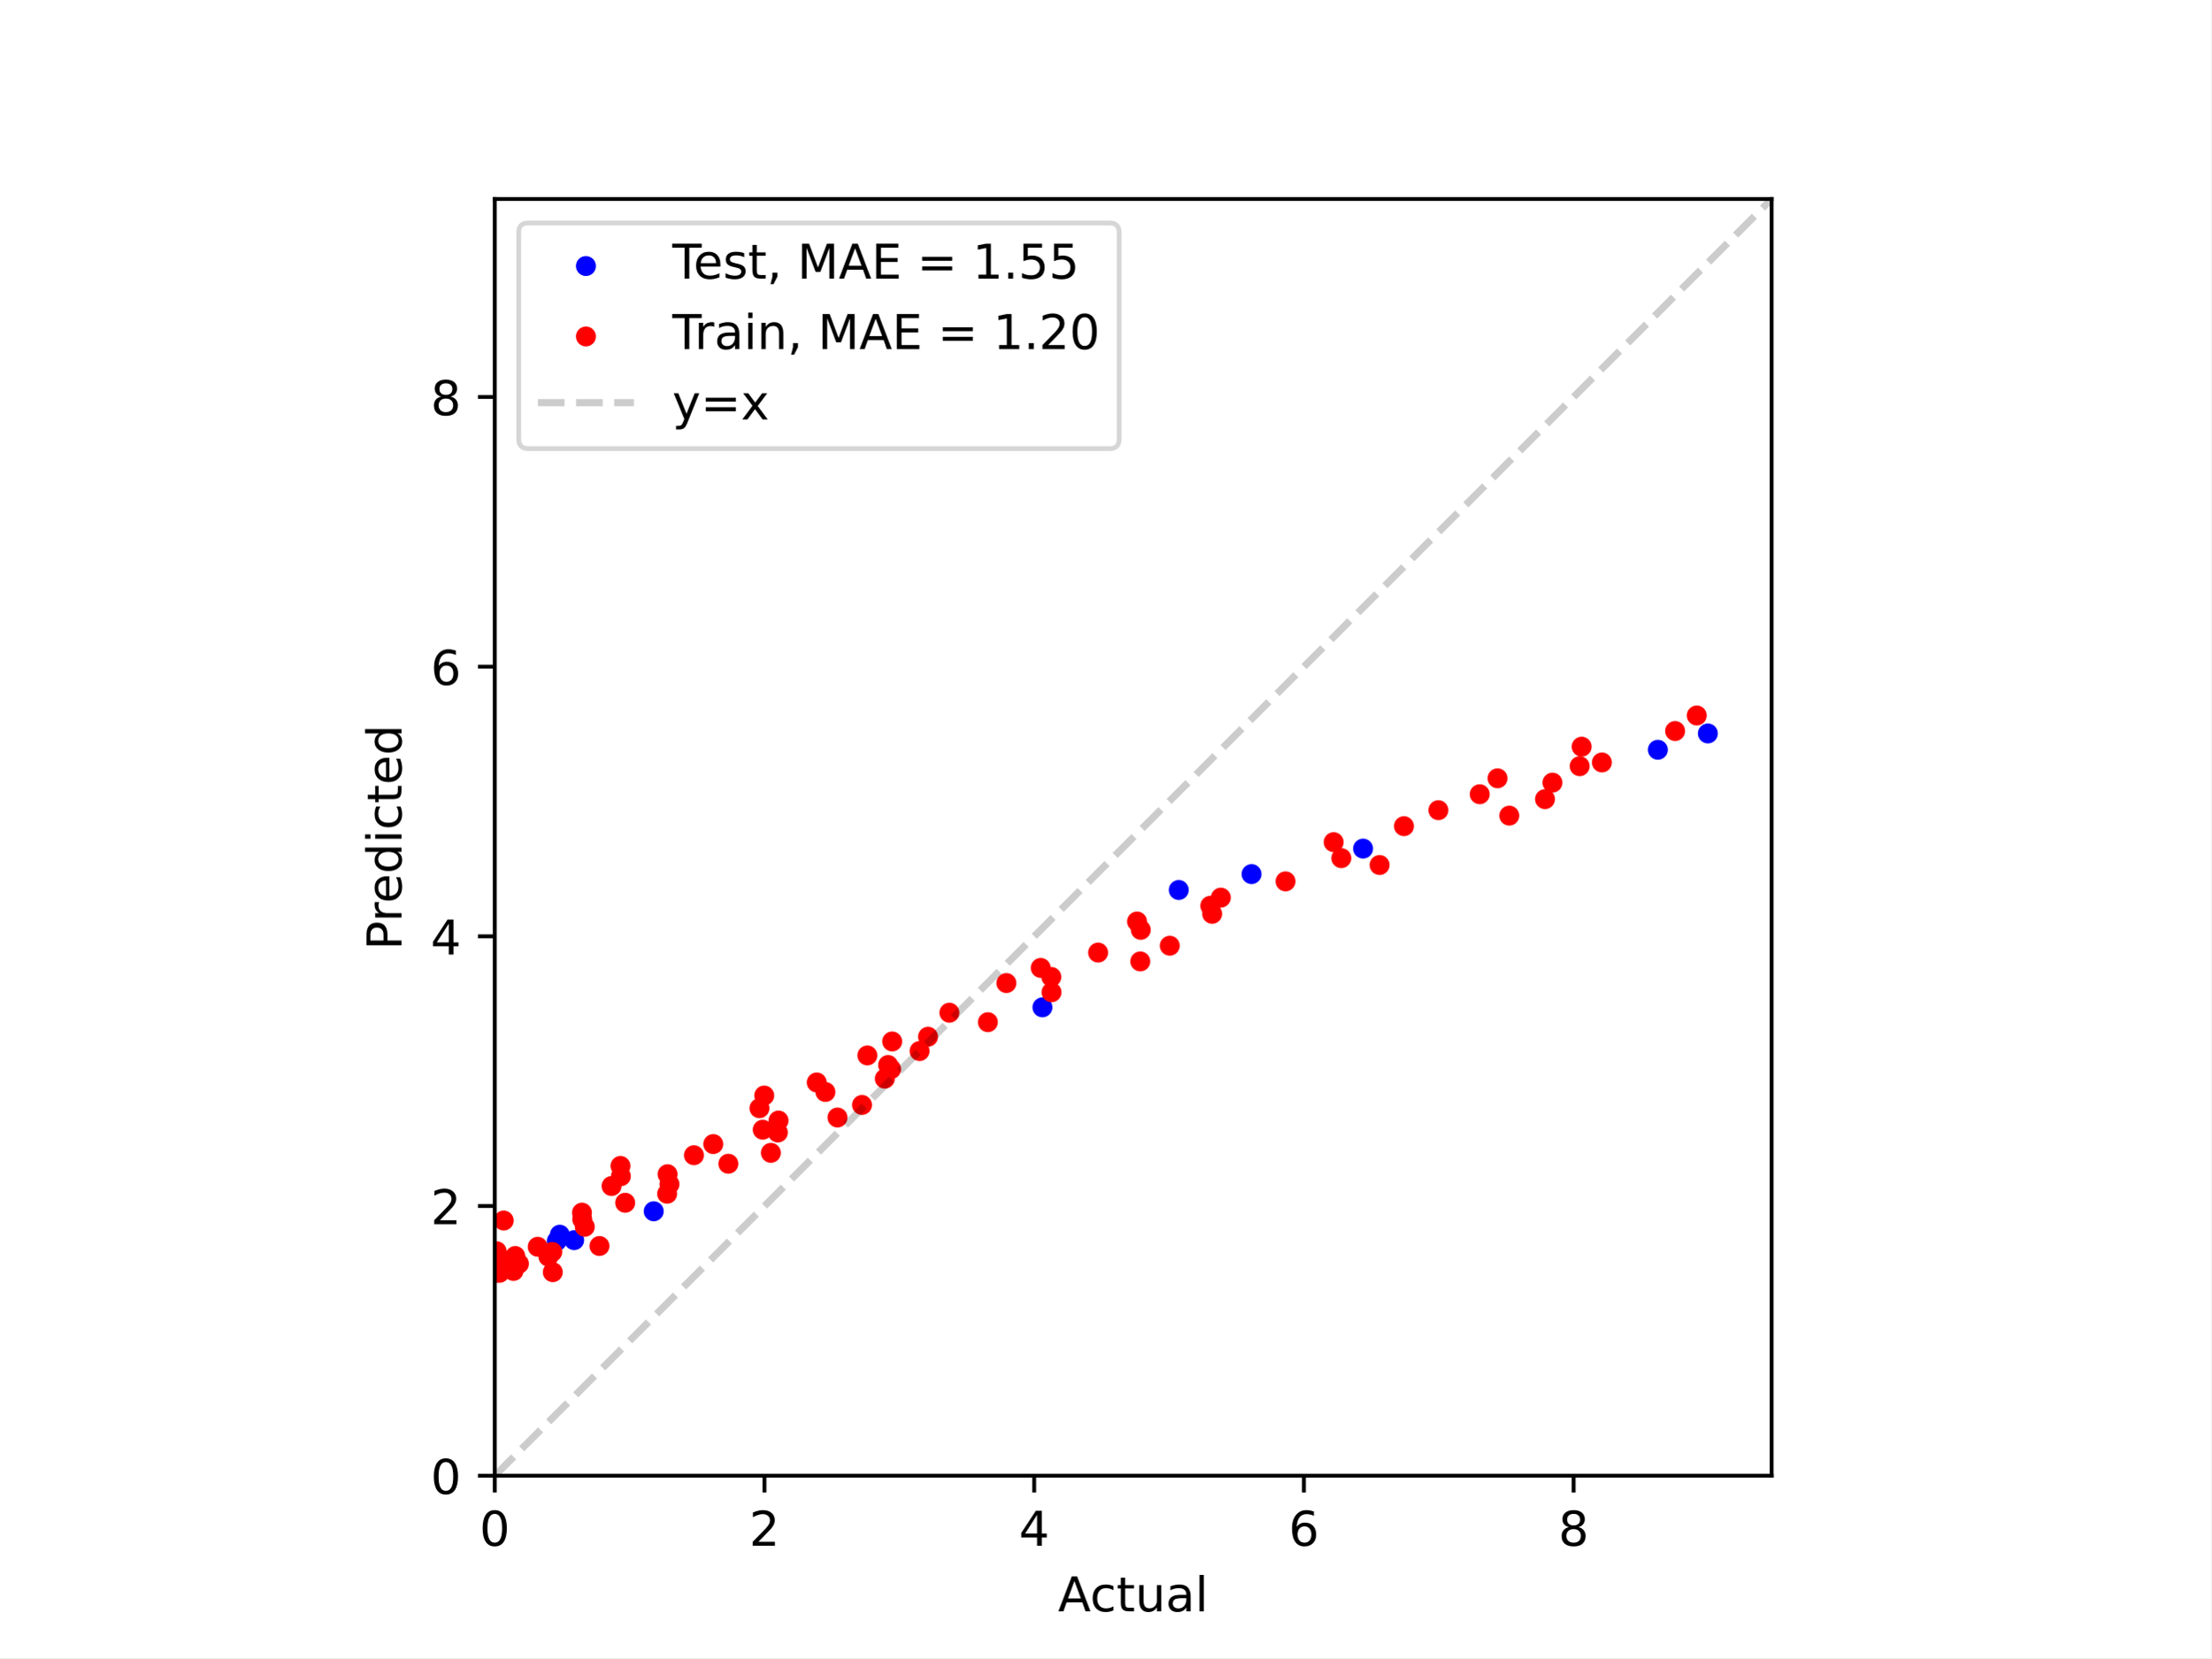
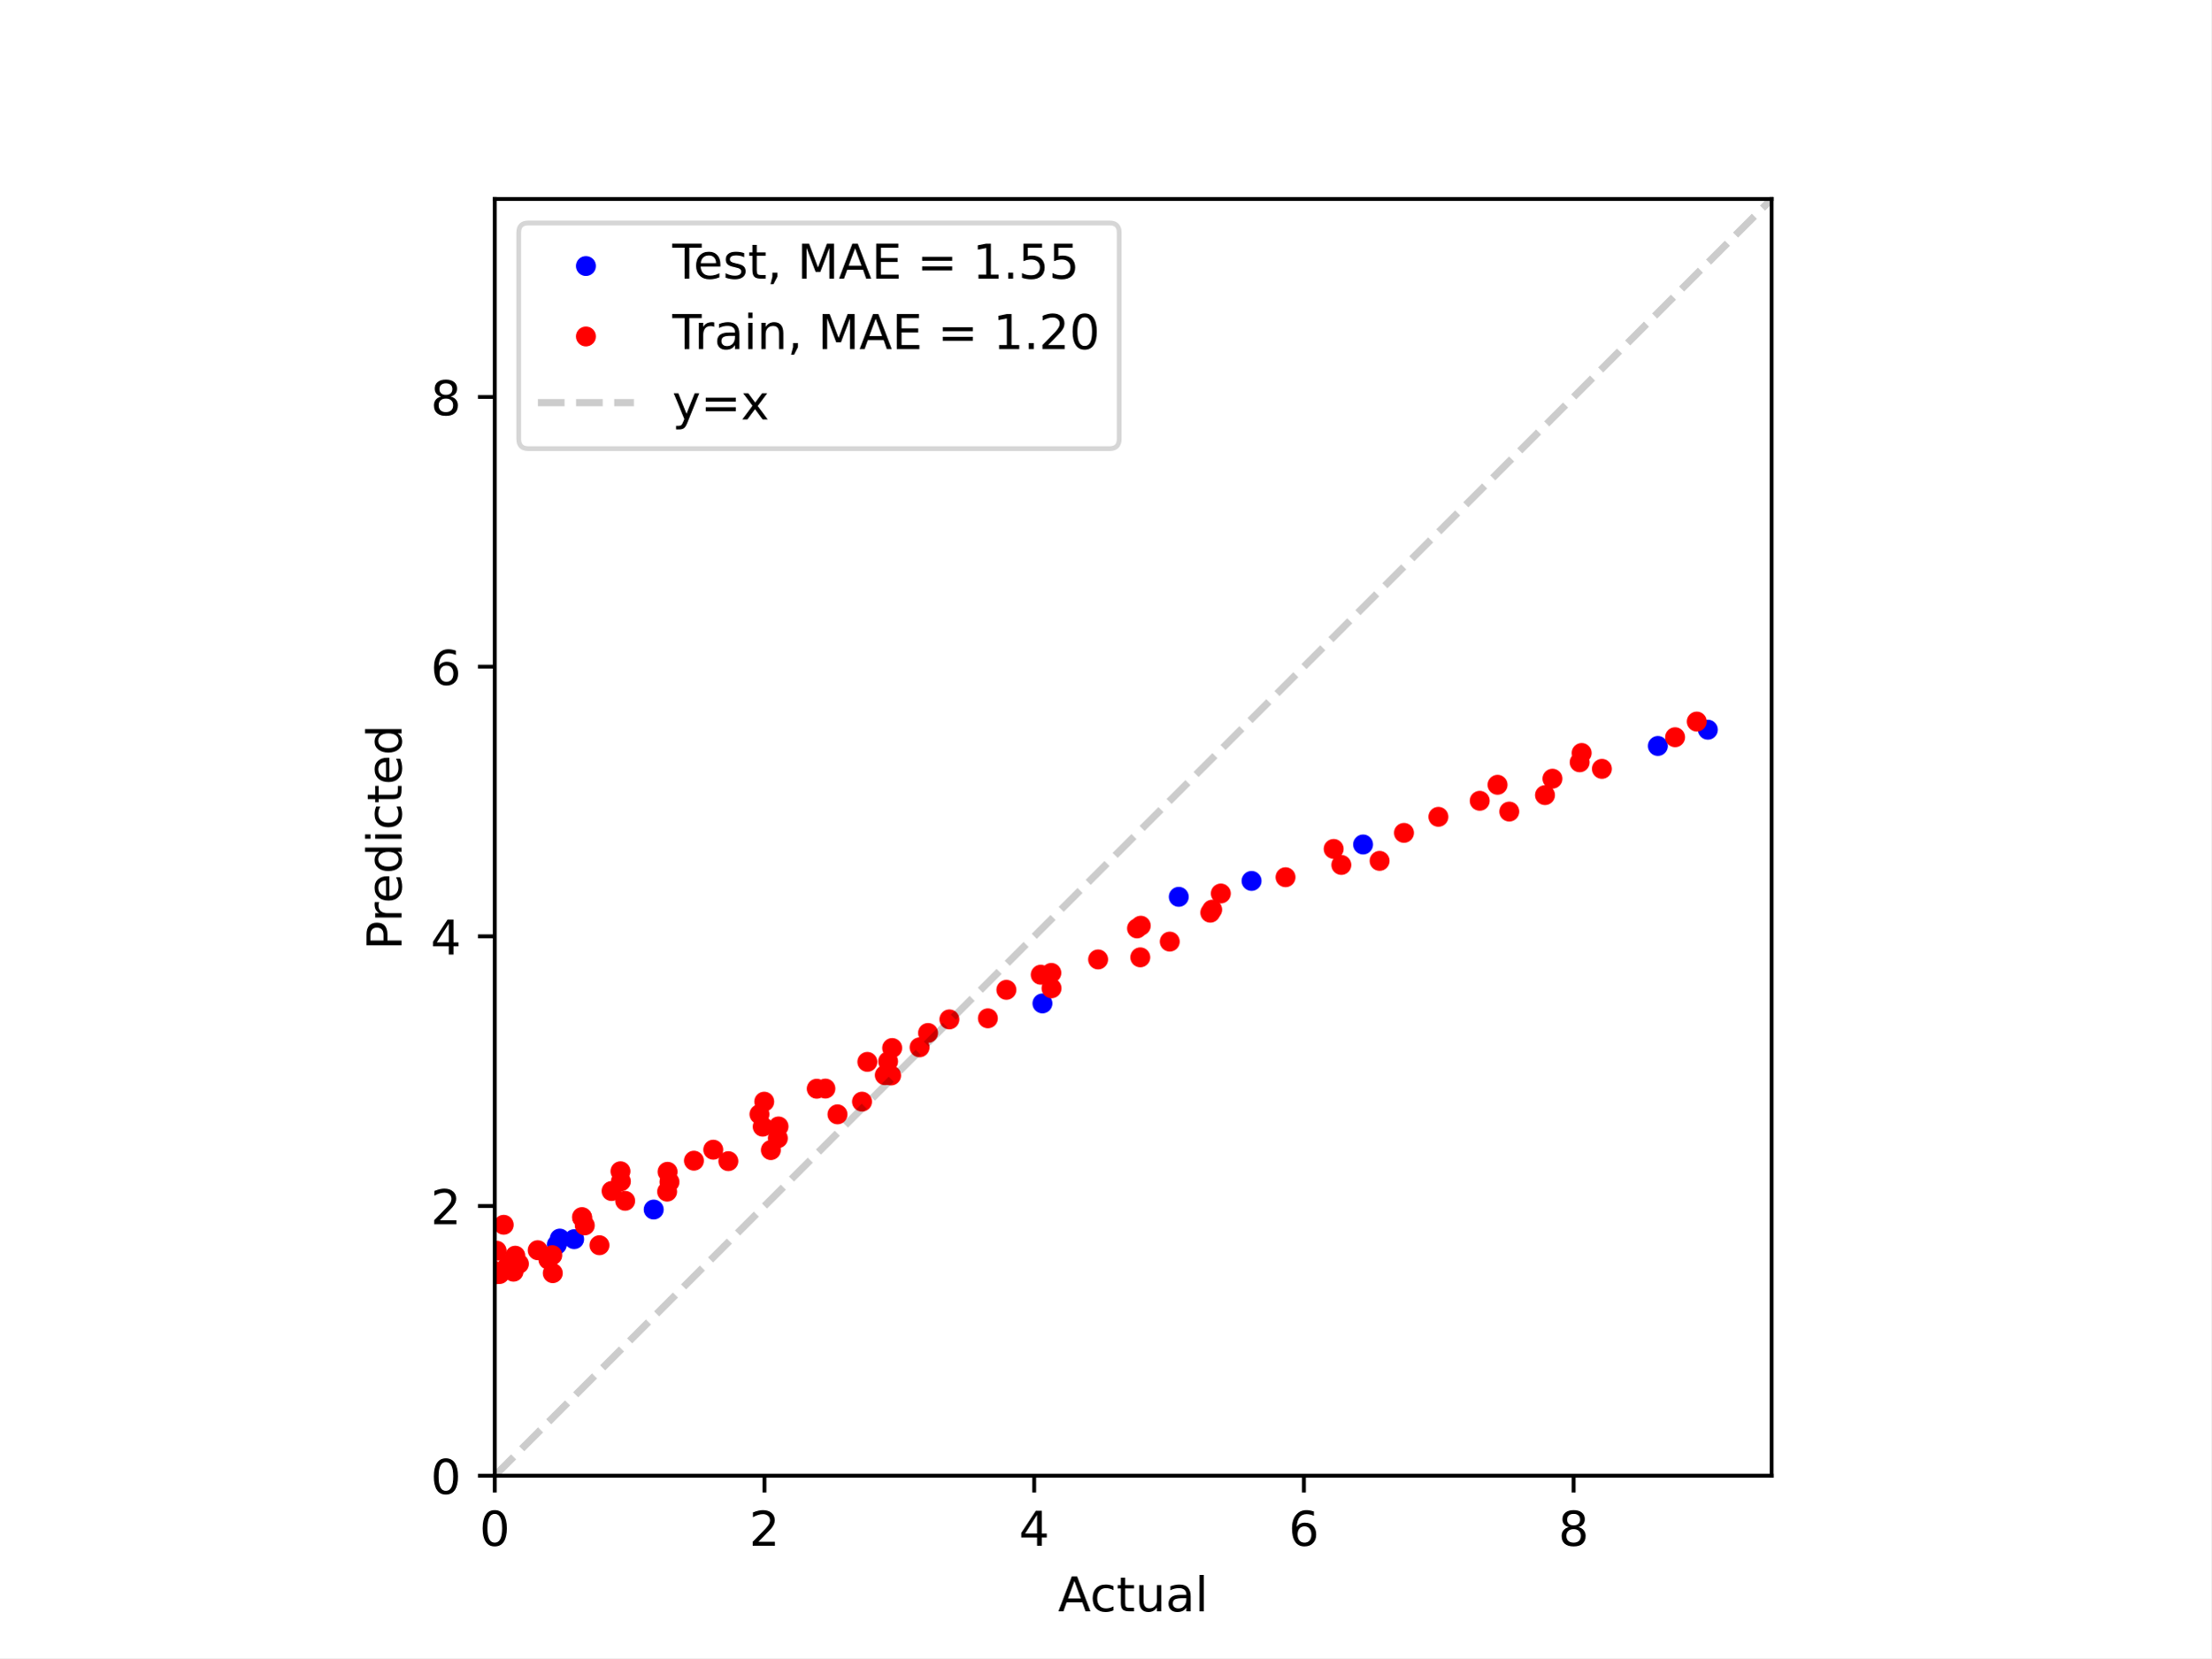
<svg xmlns="http://www.w3.org/2000/svg" xmlns:xlink="http://www.w3.org/1999/xlink" width="460.8pt" height="345.6pt" viewBox="0 0 460.8 345.6" version="1.1">
  <defs>
    <style type="text/css">*{stroke-linejoin: round; stroke-linecap: butt}</style>
  </defs>
  <g id="figure_1">
    <g id="patch_1">
      <path d="M 0 345.6  L 460.8 345.6  L 460.8 0  L 0 0  z " style="fill: #ffffff" />
    </g>
    <g id="axes_1">
      <g id="patch_2">
        <path d="M 103.104 307.584  L 369.216 307.584  L 369.216 41.472  L 103.104 41.472  z " style="fill: #ffffff" />
      </g>
      <g id="PathCollection_1">
        <defs>
-           <path id="mb00f004f23" d="M 0 1.581  C 0.419 1.581 0.822 1.415 1.118 1.118  C 1.415 0.822 1.581 0.419 1.581 0  C 1.581 -0.419 1.415 -0.822 1.118 -1.118  C 0.822 -1.415 0.419 -1.581 0 -1.581  C -0.419 -1.581 -0.822 -1.415 -1.118 -1.118  C -1.415 -0.822 -1.581 -0.419 -1.581 0  C -1.581 0.419 -1.415 0.822 -1.118 1.118  C -0.822 1.415 -0.419 1.581 0 1.581  z " style="stroke: #0000ff" />
+           <path id="ma2ae1e9463" d="M 0 1.581  C 0.419 1.581 0.822 1.415 1.118 1.118  C 1.415 0.822 1.581 0.419 1.581 0  C 1.581 -0.419 1.415 -0.822 1.118 -1.118  C 0.822 -1.415 0.419 -1.581 0 -1.581  C -0.419 -1.581 -0.822 -1.415 -1.118 -1.118  C -1.415 -0.822 -1.581 -0.419 -1.581 0  C -1.581 0.419 -1.415 0.822 -1.118 1.118  C -0.822 1.415 -0.419 1.581 0 1.581  z " style="stroke: #0000ff" />
        </defs>
-         <g clip-path="url(#p65aa04c506)">
-           <use xlink:href="#mb00f004f23" x="119.652" y="258.489" style="fill: #0000ff; stroke: #0000ff" />
-           <use xlink:href="#mb00f004f23" x="260.829" y="182.187" style="fill: #0000ff; stroke: #0000ff" />
-           <use xlink:href="#mb00f004f23" x="355.927" y="152.873" style="fill: #0000ff; stroke: #0000ff" />
-           <use xlink:href="#mb00f004f23" x="284.072" y="176.873" style="fill: #0000ff; stroke: #0000ff" />
-           <use xlink:href="#mb00f004f23" x="116.037" y="258.672" style="fill: #0000ff; stroke: #0000ff" />
-           <use xlink:href="#mb00f004f23" x="217.245" y="209.965" style="fill: #0000ff; stroke: #0000ff" />
-           <use xlink:href="#mb00f004f23" x="136.231" y="252.476" style="fill: #0000ff; stroke: #0000ff" />
-           <use xlink:href="#mb00f004f23" x="116.657" y="257.36" style="fill: #0000ff; stroke: #0000ff" />
-           <use xlink:href="#mb00f004f23" x="345.507" y="156.276" style="fill: #0000ff; stroke: #0000ff" />
-           <use xlink:href="#mb00f004f23" x="245.658" y="185.5" style="fill: #0000ff; stroke: #0000ff" />
+         <g clip-path="url(#p1b4ff6a46b)">
+           <use xlink:href="#ma2ae1e9463" x="119.652" y="258.287" style="fill: #0000ff; stroke: #0000ff" />
+           <use xlink:href="#ma2ae1e9463" x="260.829" y="183.611" style="fill: #0000ff; stroke: #0000ff" />
+           <use xlink:href="#ma2ae1e9463" x="355.927" y="152.094" style="fill: #0000ff; stroke: #0000ff" />
+           <use xlink:href="#ma2ae1e9463" x="284.072" y="176.015" style="fill: #0000ff; stroke: #0000ff" />
+           <use xlink:href="#ma2ae1e9463" x="116.037" y="259.43" style="fill: #0000ff; stroke: #0000ff" />
+           <use xlink:href="#ma2ae1e9463" x="217.245" y="209.145" style="fill: #0000ff; stroke: #0000ff" />
+           <use xlink:href="#ma2ae1e9463" x="136.231" y="252.111" style="fill: #0000ff; stroke: #0000ff" />
+           <use xlink:href="#ma2ae1e9463" x="116.657" y="258.161" style="fill: #0000ff; stroke: #0000ff" />
+           <use xlink:href="#ma2ae1e9463" x="345.507" y="155.481" style="fill: #0000ff; stroke: #0000ff" />
+           <use xlink:href="#ma2ae1e9463" x="245.658" y="186.927" style="fill: #0000ff; stroke: #0000ff" />
        </g>
      </g>
      <g id="PathCollection_2">
        <defs>
-           <path id="m6a45e86fca" d="M 0 1.581  C 0.419 1.581 0.822 1.415 1.118 1.118  C 1.415 0.822 1.581 0.419 1.581 0  C 1.581 -0.419 1.415 -0.822 1.118 -1.118  C 0.822 -1.415 0.419 -1.581 0 -1.581  C -0.419 -1.581 -0.822 -1.415 -1.118 -1.118  C -1.415 -0.822 -1.581 -0.419 -1.581 0  C -1.581 0.419 -1.415 0.822 -1.118 1.118  C -0.822 1.415 -0.419 1.581 0 1.581  z " style="stroke: #ff0000" />
+           <path id="m45b3b955a3" d="M 0 1.581  C 0.419 1.581 0.822 1.415 1.118 1.118  C 1.415 0.822 1.581 0.419 1.581 0  C 1.581 -0.419 1.415 -0.822 1.118 -1.118  C 0.822 -1.415 0.419 -1.581 0 -1.581  C -0.419 -1.581 -0.822 -1.415 -1.118 -1.118  C -1.415 -0.822 -1.581 -0.419 -1.581 0  C -1.581 0.419 -1.415 0.822 -1.118 1.118  C -0.822 1.415 -0.419 1.581 0 1.581  z " style="stroke: #ff0000" />
        </defs>
-         <g clip-path="url(#p65aa04c506)">
-           <use xlink:href="#m6a45e86fca" x="107.38" y="261.797" style="fill: #ff0000; stroke: #ff0000" />
-           <use xlink:href="#m6a45e86fca" x="323.539" y="163.125" style="fill: #ff0000; stroke: #ff0000" />
-           <use xlink:href="#m6a45e86fca" x="228.849" y="198.551" style="fill: #ff0000; stroke: #ff0000" />
-           <use xlink:href="#m6a45e86fca" x="172.014" y="227.606" style="fill: #ff0000; stroke: #ff0000" />
-           <use xlink:href="#m6a45e86fca" x="129.387" y="245.165" style="fill: #ff0000; stroke: #ff0000" />
-           <use xlink:href="#m6a45e86fca" x="170.21" y="225.625" style="fill: #ff0000; stroke: #ff0000" />
-           <use xlink:href="#m6a45e86fca" x="106.119" y="262.765" style="fill: #ff0000; stroke: #ff0000" />
-           <use xlink:href="#m6a45e86fca" x="209.732" y="204.9" style="fill: #ff0000; stroke: #ff0000" />
-           <use xlink:href="#m6a45e86fca" x="185.082" y="221.985" style="fill: #ff0000; stroke: #ff0000" />
-           <use xlink:href="#m6a45e86fca" x="139.515" y="246.833" style="fill: #ff0000; stroke: #ff0000" />
-           <use xlink:href="#m6a45e86fca" x="105.666" y="263.492" style="fill: #ff0000; stroke: #ff0000" />
-           <use xlink:href="#m6a45e86fca" x="174.532" y="232.928" style="fill: #ff0000; stroke: #ff0000" />
-           <use xlink:href="#m6a45e86fca" x="321.987" y="166.562" style="fill: #ff0000; stroke: #ff0000" />
-           <use xlink:href="#m6a45e86fca" x="219.099" y="203.628" style="fill: #ff0000; stroke: #ff0000" />
-           <use xlink:href="#m6a45e86fca" x="158.27" y="230.991" style="fill: #ff0000; stroke: #ff0000" />
-           <use xlink:href="#m6a45e86fca" x="287.514" y="180.297" style="fill: #ff0000; stroke: #ff0000" />
-           <use xlink:href="#m6a45e86fca" x="205.876" y="213.057" style="fill: #ff0000; stroke: #ff0000" />
-           <use xlink:href="#m6a45e86fca" x="130.283" y="250.699" style="fill: #ff0000; stroke: #ff0000" />
-           <use xlink:href="#m6a45e86fca" x="308.382" y="165.54" style="fill: #ff0000; stroke: #ff0000" />
-           <use xlink:href="#m6a45e86fca" x="121.333" y="254.146" style="fill: #ff0000; stroke: #ff0000" />
-           <use xlink:href="#m6a45e86fca" x="90.141" y="264.099" style="fill: #ff0000; stroke: #ff0000" />
-           <use xlink:href="#m6a45e86fca" x="144.614" y="240.787" style="fill: #ff0000; stroke: #ff0000" />
-           <use xlink:href="#m6a45e86fca" x="179.645" y="230.306" style="fill: #ff0000; stroke: #ff0000" />
-           <use xlink:href="#m6a45e86fca" x="103.5" y="260.812" style="fill: #ff0000; stroke: #ff0000" />
-           <use xlink:href="#m6a45e86fca" x="162.105" y="236.054" style="fill: #ff0000; stroke: #ff0000" />
-           <use xlink:href="#m6a45e86fca" x="121.278" y="252.761" style="fill: #ff0000; stroke: #ff0000" />
-           <use xlink:href="#m6a45e86fca" x="314.541" y="170.002" style="fill: #ff0000; stroke: #ff0000" />
-           <use xlink:href="#m6a45e86fca" x="180.757" y="219.987" style="fill: #ff0000; stroke: #ff0000" />
-           <use xlink:href="#m6a45e86fca" x="129.305" y="243.022" style="fill: #ff0000; stroke: #ff0000" />
-           <use xlink:href="#m6a45e86fca" x="160.648" y="240.291" style="fill: #ff0000; stroke: #ff0000" />
-           <use xlink:href="#m6a45e86fca" x="104.098" y="265.295" style="fill: #ff0000; stroke: #ff0000" />
-           <use xlink:href="#m6a45e86fca" x="104.974" y="254.402" style="fill: #ff0000; stroke: #ff0000" />
-           <use xlink:href="#m6a45e86fca" x="254.424" y="187.097" style="fill: #ff0000; stroke: #ff0000" />
-           <use xlink:href="#m6a45e86fca" x="139.119" y="244.749" style="fill: #ff0000; stroke: #ff0000" />
-           <use xlink:href="#m6a45e86fca" x="216.889" y="201.744" style="fill: #ff0000; stroke: #ff0000" />
-           <use xlink:href="#m6a45e86fca" x="162.246" y="233.562" style="fill: #ff0000; stroke: #ff0000" />
-           <use xlink:href="#m6a45e86fca" x="252.231" y="188.796" style="fill: #ff0000; stroke: #ff0000" />
-           <use xlink:href="#m6a45e86fca" x="243.783" y="197.118" style="fill: #ff0000; stroke: #ff0000" />
-           <use xlink:href="#m6a45e86fca" x="267.91" y="183.706" style="fill: #ff0000; stroke: #ff0000" />
-           <use xlink:href="#m6a45e86fca" x="158.952" y="235.469" style="fill: #ff0000; stroke: #ff0000" />
-           <use xlink:href="#m6a45e86fca" x="237.64" y="200.393" style="fill: #ff0000; stroke: #ff0000" />
-           <use xlink:href="#m6a45e86fca" x="139.028" y="248.818" style="fill: #ff0000; stroke: #ff0000" />
-           <use xlink:href="#m6a45e86fca" x="102.567" y="264.946" style="fill: #ff0000; stroke: #ff0000" />
-           <use xlink:href="#m6a45e86fca" x="184.399" y="224.831" style="fill: #ff0000; stroke: #ff0000" />
-           <use xlink:href="#m6a45e86fca" x="151.788" y="242.567" style="fill: #ff0000; stroke: #ff0000" />
-           <use xlink:href="#m6a45e86fca" x="185.931" y="217.076" style="fill: #ff0000; stroke: #ff0000" />
-           <use xlink:href="#m6a45e86fca" x="112.056" y="259.87" style="fill: #ff0000; stroke: #ff0000" />
-           <use xlink:href="#m6a45e86fca" x="329.626" y="155.632" style="fill: #ff0000; stroke: #ff0000" />
-           <use xlink:href="#m6a45e86fca" x="197.852" y="211.085" style="fill: #ff0000; stroke: #ff0000" />
-           <use xlink:href="#m6a45e86fca" x="159.265" y="228.344" style="fill: #ff0000; stroke: #ff0000" />
-           <use xlink:href="#m6a45e86fca" x="121.866" y="255.706" style="fill: #ff0000; stroke: #ff0000" />
-           <use xlink:href="#m6a45e86fca" x="279.539" y="178.864" style="fill: #ff0000; stroke: #ff0000" />
-           <use xlink:href="#m6a45e86fca" x="353.615" y="149.127" style="fill: #ff0000; stroke: #ff0000" />
-           <use xlink:href="#m6a45e86fca" x="103.246" y="265.302" style="fill: #ff0000; stroke: #ff0000" />
-           <use xlink:href="#m6a45e86fca" x="252.619" y="190.466" style="fill: #ff0000; stroke: #ff0000" />
-           <use xlink:href="#m6a45e86fca" x="185.703" y="222.839" style="fill: #ff0000; stroke: #ff0000" />
-           <use xlink:href="#m6a45e86fca" x="219.142" y="206.82" style="fill: #ff0000; stroke: #ff0000" />
-           <use xlink:href="#m6a45e86fca" x="333.845" y="158.918" style="fill: #ff0000; stroke: #ff0000" />
-           <use xlink:href="#m6a45e86fca" x="115.198" y="265.164" style="fill: #ff0000; stroke: #ff0000" />
-           <use xlink:href="#m6a45e86fca" x="237.742" y="193.807" style="fill: #ff0000; stroke: #ff0000" />
-           <use xlink:href="#m6a45e86fca" x="115.091" y="260.952" style="fill: #ff0000; stroke: #ff0000" />
-           <use xlink:href="#m6a45e86fca" x="329.213" y="159.695" style="fill: #ff0000; stroke: #ff0000" />
-           <use xlink:href="#m6a45e86fca" x="191.641" y="219.071" style="fill: #ff0000; stroke: #ff0000" />
-           <use xlink:href="#m6a45e86fca" x="299.768" y="168.867" style="fill: #ff0000; stroke: #ff0000" />
-           <use xlink:href="#m6a45e86fca" x="292.592" y="172.199" style="fill: #ff0000; stroke: #ff0000" />
-           <use xlink:href="#m6a45e86fca" x="96.278" y="265.186" style="fill: #ff0000; stroke: #ff0000" />
-           <use xlink:href="#m6a45e86fca" x="127.446" y="247.213" style="fill: #ff0000; stroke: #ff0000" />
-           <use xlink:href="#m6a45e86fca" x="107.208" y="262.662" style="fill: #ff0000; stroke: #ff0000" />
-           <use xlink:href="#m6a45e86fca" x="193.405" y="216.094" style="fill: #ff0000; stroke: #ff0000" />
-           <use xlink:href="#m6a45e86fca" x="349.1" y="152.367" style="fill: #ff0000; stroke: #ff0000" />
-           <use xlink:href="#m6a45e86fca" x="312.096" y="162.222" style="fill: #ff0000; stroke: #ff0000" />
-           <use xlink:href="#m6a45e86fca" x="148.641" y="238.463" style="fill: #ff0000; stroke: #ff0000" />
-           <use xlink:href="#m6a45e86fca" x="107.009" y="264.909" style="fill: #ff0000; stroke: #ff0000" />
-           <use xlink:href="#m6a45e86fca" x="277.94" y="175.533" style="fill: #ff0000; stroke: #ff0000" />
-           <use xlink:href="#m6a45e86fca" x="114.276" y="261.918" style="fill: #ff0000; stroke: #ff0000" />
-           <use xlink:href="#m6a45e86fca" x="102.511" y="264.531" style="fill: #ff0000; stroke: #ff0000" />
-           <use xlink:href="#m6a45e86fca" x="236.961" y="192.073" style="fill: #ff0000; stroke: #ff0000" />
-           <use xlink:href="#m6a45e86fca" x="124.924" y="259.709" style="fill: #ff0000; stroke: #ff0000" />
-           <use xlink:href="#m6a45e86fca" x="108.141" y="263.407" style="fill: #ff0000; stroke: #ff0000" />
-           <use xlink:href="#m6a45e86fca" x="98.634" y="264.03" style="fill: #ff0000; stroke: #ff0000" />
+         <g clip-path="url(#p1b4ff6a46b)">
+           <use xlink:href="#m45b3b955a3" x="107.38" y="261.726" style="fill: #ff0000; stroke: #ff0000" />
+           <use xlink:href="#m45b3b955a3" x="323.539" y="162.302" style="fill: #ff0000; stroke: #ff0000" />
+           <use xlink:href="#m45b3b955a3" x="228.849" y="199.976" style="fill: #ff0000; stroke: #ff0000" />
+           <use xlink:href="#m45b3b955a3" x="172.014" y="226.895" style="fill: #ff0000; stroke: #ff0000" />
+           <use xlink:href="#m45b3b955a3" x="129.387" y="246.238" style="fill: #ff0000; stroke: #ff0000" />
+           <use xlink:href="#m45b3b955a3" x="170.21" y="226.927" style="fill: #ff0000; stroke: #ff0000" />
+           <use xlink:href="#m45b3b955a3" x="106.119" y="263.345" style="fill: #ff0000; stroke: #ff0000" />
+           <use xlink:href="#m45b3b955a3" x="209.732" y="206.311" style="fill: #ff0000; stroke: #ff0000" />
+           <use xlink:href="#m45b3b955a3" x="185.082" y="221.231" style="fill: #ff0000; stroke: #ff0000" />
+           <use xlink:href="#m45b3b955a3" x="139.515" y="246.357" style="fill: #ff0000; stroke: #ff0000" />
+           <use xlink:href="#m45b3b955a3" x="105.666" y="264.026" style="fill: #ff0000; stroke: #ff0000" />
+           <use xlink:href="#m45b3b955a3" x="174.532" y="232.267" style="fill: #ff0000; stroke: #ff0000" />
+           <use xlink:href="#m45b3b955a3" x="321.987" y="165.727" style="fill: #ff0000; stroke: #ff0000" />
+           <use xlink:href="#m45b3b955a3" x="219.099" y="202.786" style="fill: #ff0000; stroke: #ff0000" />
+           <use xlink:href="#m45b3b955a3" x="158.27" y="232.245" style="fill: #ff0000; stroke: #ff0000" />
+           <use xlink:href="#m45b3b955a3" x="287.514" y="179.434" style="fill: #ff0000; stroke: #ff0000" />
+           <use xlink:href="#m45b3b955a3" x="205.876" y="212.251" style="fill: #ff0000; stroke: #ff0000" />
+           <use xlink:href="#m45b3b955a3" x="130.283" y="250.296" style="fill: #ff0000; stroke: #ff0000" />
+           <use xlink:href="#m45b3b955a3" x="308.382" y="166.911" style="fill: #ff0000; stroke: #ff0000" />
+           <use xlink:href="#m45b3b955a3" x="121.333" y="253.82" style="fill: #ff0000; stroke: #ff0000" />
+           <use xlink:href="#m45b3b955a3" x="90.141" y="264.587" style="fill: #ff0000; stroke: #ff0000" />
+           <use xlink:href="#m45b3b955a3" x="144.614" y="241.926" style="fill: #ff0000; stroke: #ff0000" />
+           <use xlink:href="#m45b3b955a3" x="179.645" y="229.619" style="fill: #ff0000; stroke: #ff0000" />
+           <use xlink:href="#m45b3b955a3" x="103.5" y="260.696" style="fill: #ff0000; stroke: #ff0000" />
+           <use xlink:href="#m45b3b955a3" x="162.105" y="237.254" style="fill: #ff0000; stroke: #ff0000" />
+           <use xlink:href="#m45b3b955a3" x="121.278" y="253.685" style="fill: #ff0000; stroke: #ff0000" />
+           <use xlink:href="#m45b3b955a3" x="314.541" y="169.158" style="fill: #ff0000; stroke: #ff0000" />
+           <use xlink:href="#m45b3b955a3" x="180.757" y="221.33" style="fill: #ff0000; stroke: #ff0000" />
+           <use xlink:href="#m45b3b955a3" x="129.305" y="244.129" style="fill: #ff0000; stroke: #ff0000" />
+           <use xlink:href="#m45b3b955a3" x="160.648" y="239.716" style="fill: #ff0000; stroke: #ff0000" />
+           <use xlink:href="#m45b3b955a3" x="104.098" y="265.547" style="fill: #ff0000; stroke: #ff0000" />
+           <use xlink:href="#m45b3b955a3" x="104.974" y="255.287" style="fill: #ff0000; stroke: #ff0000" />
+           <use xlink:href="#m45b3b955a3" x="254.424" y="186.231" style="fill: #ff0000; stroke: #ff0000" />
+           <use xlink:href="#m45b3b955a3" x="139.119" y="244.239" style="fill: #ff0000; stroke: #ff0000" />
+           <use xlink:href="#m45b3b955a3" x="216.889" y="203.163" style="fill: #ff0000; stroke: #ff0000" />
+           <use xlink:href="#m45b3b955a3" x="162.246" y="234.79" style="fill: #ff0000; stroke: #ff0000" />
+           <use xlink:href="#m45b3b955a3" x="252.231" y="190.227" style="fill: #ff0000; stroke: #ff0000" />
+           <use xlink:href="#m45b3b955a3" x="243.783" y="196.26" style="fill: #ff0000; stroke: #ff0000" />
+           <use xlink:href="#m45b3b955a3" x="267.91" y="182.841" style="fill: #ff0000; stroke: #ff0000" />
+           <use xlink:href="#m45b3b955a3" x="158.952" y="234.835" style="fill: #ff0000; stroke: #ff0000" />
+           <use xlink:href="#m45b3b955a3" x="237.64" y="199.542" style="fill: #ff0000; stroke: #ff0000" />
+           <use xlink:href="#m45b3b955a3" x="139.028" y="248.378" style="fill: #ff0000; stroke: #ff0000" />
+           <use xlink:href="#m45b3b955a3" x="102.567" y="265.341" style="fill: #ff0000; stroke: #ff0000" />
+           <use xlink:href="#m45b3b955a3" x="184.399" y="224.097" style="fill: #ff0000; stroke: #ff0000" />
+           <use xlink:href="#m45b3b955a3" x="151.788" y="242.024" style="fill: #ff0000; stroke: #ff0000" />
+           <use xlink:href="#m45b3b955a3" x="185.931" y="218.436" style="fill: #ff0000; stroke: #ff0000" />
+           <use xlink:href="#m45b3b955a3" x="112.056" y="260.585" style="fill: #ff0000; stroke: #ff0000" />
+           <use xlink:href="#m45b3b955a3" x="329.626" y="156.947" style="fill: #ff0000; stroke: #ff0000" />
+           <use xlink:href="#m45b3b955a3" x="197.852" y="212.475" style="fill: #ff0000; stroke: #ff0000" />
+           <use xlink:href="#m45b3b955a3" x="159.265" y="229.623" style="fill: #ff0000; stroke: #ff0000" />
+           <use xlink:href="#m45b3b955a3" x="121.866" y="255.42" style="fill: #ff0000; stroke: #ff0000" />
+           <use xlink:href="#m45b3b955a3" x="279.539" y="180.281" style="fill: #ff0000; stroke: #ff0000" />
+           <use xlink:href="#m45b3b955a3" x="353.615" y="150.396" style="fill: #ff0000; stroke: #ff0000" />
+           <use xlink:href="#m45b3b955a3" x="103.246" y="265.602" style="fill: #ff0000; stroke: #ff0000" />
+           <use xlink:href="#m45b3b955a3" x="252.619" y="189.601" style="fill: #ff0000; stroke: #ff0000" />
+           <use xlink:href="#m45b3b955a3" x="185.703" y="224.162" style="fill: #ff0000; stroke: #ff0000" />
+           <use xlink:href="#m45b3b955a3" x="219.142" y="205.989" style="fill: #ff0000; stroke: #ff0000" />
+           <use xlink:href="#m45b3b955a3" x="333.845" y="160.254" style="fill: #ff0000; stroke: #ff0000" />
+           <use xlink:href="#m45b3b955a3" x="115.198" y="265.369" style="fill: #ff0000; stroke: #ff0000" />
+           <use xlink:href="#m45b3b955a3" x="237.742" y="192.945" style="fill: #ff0000; stroke: #ff0000" />
+           <use xlink:href="#m45b3b955a3" x="115.091" y="261.623" style="fill: #ff0000; stroke: #ff0000" />
+           <use xlink:href="#m45b3b955a3" x="329.213" y="158.885" style="fill: #ff0000; stroke: #ff0000" />
+           <use xlink:href="#m45b3b955a3" x="191.641" y="218.298" style="fill: #ff0000; stroke: #ff0000" />
+           <use xlink:href="#m45b3b955a3" x="299.768" y="170.252" style="fill: #ff0000; stroke: #ff0000" />
+           <use xlink:href="#m45b3b955a3" x="292.592" y="173.597" style="fill: #ff0000; stroke: #ff0000" />
+           <use xlink:href="#m45b3b955a3" x="96.278" y="265.533" style="fill: #ff0000; stroke: #ff0000" />
+           <use xlink:href="#m45b3b955a3" x="127.446" y="248.251" style="fill: #ff0000; stroke: #ff0000" />
+           <use xlink:href="#m45b3b955a3" x="107.208" y="262.636" style="fill: #ff0000; stroke: #ff0000" />
+           <use xlink:href="#m45b3b955a3" x="193.405" y="215.304" style="fill: #ff0000; stroke: #ff0000" />
+           <use xlink:href="#m45b3b955a3" x="349.1" y="153.66" style="fill: #ff0000; stroke: #ff0000" />
+           <use xlink:href="#m45b3b955a3" x="312.096" y="163.577" style="fill: #ff0000; stroke: #ff0000" />
+           <use xlink:href="#m45b3b955a3" x="148.641" y="239.634" style="fill: #ff0000; stroke: #ff0000" />
+           <use xlink:href="#m45b3b955a3" x="107.009" y="265.068" style="fill: #ff0000; stroke: #ff0000" />
+           <use xlink:href="#m45b3b955a3" x="277.94" y="176.942" style="fill: #ff0000; stroke: #ff0000" />
+           <use xlink:href="#m45b3b955a3" x="114.276" y="262.543" style="fill: #ff0000; stroke: #ff0000" />
+           <use xlink:href="#m45b3b955a3" x="102.511" y="264.643" style="fill: #ff0000; stroke: #ff0000" />
+           <use xlink:href="#m45b3b955a3" x="236.961" y="193.504" style="fill: #ff0000; stroke: #ff0000" />
+           <use xlink:href="#m45b3b955a3" x="124.924" y="259.55" style="fill: #ff0000; stroke: #ff0000" />
+           <use xlink:href="#m45b3b955a3" x="108.141" y="263.426" style="fill: #ff0000; stroke: #ff0000" />
+           <use xlink:href="#m45b3b955a3" x="98.634" y="264.095" style="fill: #ff0000; stroke: #ff0000" />
        </g>
      </g>
      <g id="matplotlib.axis_1">
        <g id="xtick_1">
          <g id="line2d_1">
            <defs>
-               <path id="m6cfd414ea8" d="M 0 0  L 0 3.5  " style="stroke: #000000; stroke-width: 0.8" />
-             </defs>
-             <g>
-               <use xlink:href="#m6cfd414ea8" x="103.104" y="307.584" style="stroke: #000000; stroke-width: 0.8" />
+               <path id="mb84ef13393" d="M 0 0  L 0 3.5  " style="stroke: #000000; stroke-width: 0.8" />
+             </defs>
+             <g>
+               <use xlink:href="#mb84ef13393" x="103.104" y="307.584" style="stroke: #000000; stroke-width: 0.8" />
            </g>
          </g>
          <g id="text_1">
            <g transform="translate(99.92275 322.1824) scale(0.1 -0.1)">
              <defs>
                <path id="DejaVuSans-30" d="M 2034 4250  Q 1547 4250 1301 3770  Q 1056 3291 1056 2328  Q 1056 1369 1301 889  Q 1547 409 2034 409  Q 2525 409 2770 889  Q 3016 1369 3016 2328  Q 3016 3291 2770 3770  Q 2525 4250 2034 4250  z M 2034 4750  Q 2819 4750 3233 4129  Q 3647 3509 3647 2328  Q 3647 1150 3233 529  Q 2819 -91 2034 -91  Q 1250 -91 836 529  Q 422 1150 422 2328  Q 422 3509 836 4129  Q 1250 4750 2034 4750  z " transform="scale(0.015625)" />
              </defs>
              <use xlink:href="#DejaVuSans-30" />
            </g>
          </g>
        </g>
        <g id="xtick_2">
          <g id="line2d_2">
            <g>
-               <use xlink:href="#m6cfd414ea8" x="159.316" y="307.584" style="stroke: #000000; stroke-width: 0.8" />
+               <use xlink:href="#mb84ef13393" x="159.316" y="307.584" style="stroke: #000000; stroke-width: 0.8" />
            </g>
          </g>
          <g id="text_2">
            <g transform="translate(156.1351 322.1824) scale(0.1 -0.1)">
              <defs>
                <path id="DejaVuSans-32" d="M 1228 531  L 3431 531  L 3431 0  L 469 0  L 469 531  Q 828 903 1448 1529  Q 2069 2156 2228 2338  Q 2531 2678 2651 2914  Q 2772 3150 2772 3378  Q 2772 3750 2511 3984  Q 2250 4219 1831 4219  Q 1534 4219 1204 4116  Q 875 4013 500 3803  L 500 4441  Q 881 4594 1212 4672  Q 1544 4750 1819 4750  Q 2544 4750 2975 4387  Q 3406 4025 3406 3419  Q 3406 3131 3298 2873  Q 3191 2616 2906 2266  Q 2828 2175 2409 1742  Q 1991 1309 1228 531  z " transform="scale(0.015625)" />
              </defs>
              <use xlink:href="#DejaVuSans-32" />
            </g>
          </g>
        </g>
        <g id="xtick_3">
          <g id="line2d_3">
            <g>
-               <use xlink:href="#m6cfd414ea8" x="215.529" y="307.584" style="stroke: #000000; stroke-width: 0.8" />
+               <use xlink:href="#mb84ef13393" x="215.529" y="307.584" style="stroke: #000000; stroke-width: 0.8" />
            </g>
          </g>
          <g id="text_3">
            <g transform="translate(212.3474 322.1824) scale(0.1 -0.1)">
              <defs>
                <path id="DejaVuSans-34" d="M 2419 4116  L 825 1625  L 2419 1625  L 2419 4116  z M 2253 4666  L 3047 4666  L 3047 1625  L 3713 1625  L 3713 1100  L 3047 1100  L 3047 0  L 2419 0  L 2419 1100  L 313 1100  L 313 1709  L 2253 4666  z " transform="scale(0.015625)" />
              </defs>
              <use xlink:href="#DejaVuSans-34" />
            </g>
          </g>
        </g>
        <g id="xtick_4">
          <g id="line2d_4">
            <g>
-               <use xlink:href="#m6cfd414ea8" x="271.741" y="307.584" style="stroke: #000000; stroke-width: 0.8" />
+               <use xlink:href="#mb84ef13393" x="271.741" y="307.584" style="stroke: #000000; stroke-width: 0.8" />
            </g>
          </g>
          <g id="text_4">
            <g transform="translate(268.5597 322.1824) scale(0.1 -0.1)">
              <defs>
                <path id="DejaVuSans-36" d="M 2113 2584  Q 1688 2584 1439 2293  Q 1191 2003 1191 1497  Q 1191 994 1439 701  Q 1688 409 2113 409  Q 2538 409 2786 701  Q 3034 994 3034 1497  Q 3034 2003 2786 2293  Q 2538 2584 2113 2584  z M 3366 4563  L 3366 3988  Q 3128 4100 2886 4159  Q 2644 4219 2406 4219  Q 1781 4219 1451 3797  Q 1122 3375 1075 2522  Q 1259 2794 1537 2939  Q 1816 3084 2150 3084  Q 2853 3084 3261 2657  Q 3669 2231 3669 1497  Q 3669 778 3244 343  Q 2819 -91 2113 -91  Q 1303 -91 875 529  Q 447 1150 447 2328  Q 447 3434 972 4092  Q 1497 4750 2381 4750  Q 2619 4750 2861 4703  Q 3103 4656 3366 4563  z " transform="scale(0.015625)" />
              </defs>
              <use xlink:href="#DejaVuSans-36" />
            </g>
          </g>
        </g>
        <g id="xtick_5">
          <g id="line2d_5">
            <g>
-               <use xlink:href="#m6cfd414ea8" x="327.953" y="307.584" style="stroke: #000000; stroke-width: 0.8" />
+               <use xlink:href="#mb84ef13393" x="327.953" y="307.584" style="stroke: #000000; stroke-width: 0.8" />
            </g>
          </g>
          <g id="text_5">
            <g transform="translate(324.772 322.1824) scale(0.1 -0.1)">
              <defs>
                <path id="DejaVuSans-38" d="M 2034 2216  Q 1584 2216 1326 1975  Q 1069 1734 1069 1313  Q 1069 891 1326 650  Q 1584 409 2034 409  Q 2484 409 2743 651  Q 3003 894 3003 1313  Q 3003 1734 2745 1975  Q 2488 2216 2034 2216  z M 1403 2484  Q 997 2584 770 2862  Q 544 3141 544 3541  Q 544 4100 942 4425  Q 1341 4750 2034 4750  Q 2731 4750 3128 4425  Q 3525 4100 3525 3541  Q 3525 3141 3298 2862  Q 3072 2584 2669 2484  Q 3125 2378 3379 2068  Q 3634 1759 3634 1313  Q 3634 634 3220 271  Q 2806 -91 2034 -91  Q 1263 -91 848 271  Q 434 634 434 1313  Q 434 1759 690 2068  Q 947 2378 1403 2484  z M 1172 3481  Q 1172 3119 1398 2916  Q 1625 2713 2034 2713  Q 2441 2713 2670 2916  Q 2900 3119 2900 3481  Q 2900 3844 2670 4047  Q 2441 4250 2034 4250  Q 1625 4250 1398 4047  Q 1172 3844 1172 3481  z " transform="scale(0.015625)" />
              </defs>
              <use xlink:href="#DejaVuSans-38" />
            </g>
          </g>
        </g>
        <g id="text_6">
          <g transform="translate(220.4959 335.8606) scale(0.1 -0.1)">
            <defs>
              <path id="DejaVuSans-41" d="M 2188 4044  L 1331 1722  L 3047 1722  L 2188 4044  z M 1831 4666  L 2547 4666  L 4325 0  L 3669 0  L 3244 1197  L 1141 1197  L 716 0  L 50 0  L 1831 4666  z " transform="scale(0.015625)" />
              <path id="DejaVuSans-63" d="M 3122 3366  L 3122 2828  Q 2878 2963 2633 3030  Q 2388 3097 2138 3097  Q 1578 3097 1268 2742  Q 959 2388 959 1747  Q 959 1106 1268 751  Q 1578 397 2138 397  Q 2388 397 2633 464  Q 2878 531 3122 666  L 3122 134  Q 2881 22 2623 -34  Q 2366 -91 2075 -91  Q 1284 -91 818 406  Q 353 903 353 1747  Q 353 2603 823 3093  Q 1294 3584 2113 3584  Q 2378 3584 2631 3529  Q 2884 3475 3122 3366  z " transform="scale(0.015625)" />
              <path id="DejaVuSans-74" d="M 1172 4494  L 1172 3500  L 2356 3500  L 2356 3053  L 1172 3053  L 1172 1153  Q 1172 725 1289 603  Q 1406 481 1766 481  L 2356 481  L 2356 0  L 1766 0  Q 1100 0 847 248  Q 594 497 594 1153  L 594 3053  L 172 3053  L 172 3500  L 594 3500  L 594 4494  L 1172 4494  z " transform="scale(0.015625)" />
              <path id="DejaVuSans-75" d="M 544 1381  L 544 3500  L 1119 3500  L 1119 1403  Q 1119 906 1312 657  Q 1506 409 1894 409  Q 2359 409 2629 706  Q 2900 1003 2900 1516  L 2900 3500  L 3475 3500  L 3475 0  L 2900 0  L 2900 538  Q 2691 219 2414 64  Q 2138 -91 1772 -91  Q 1169 -91 856 284  Q 544 659 544 1381  z M 1991 3584  L 1991 3584  z " transform="scale(0.015625)" />
              <path id="DejaVuSans-61" d="M 2194 1759  Q 1497 1759 1228 1600  Q 959 1441 959 1056  Q 959 750 1161 570  Q 1363 391 1709 391  Q 2188 391 2477 730  Q 2766 1069 2766 1631  L 2766 1759  L 2194 1759  z M 3341 1997  L 3341 0  L 2766 0  L 2766 531  Q 2569 213 2275 61  Q 1981 -91 1556 -91  Q 1019 -91 701 211  Q 384 513 384 1019  Q 384 1609 779 1909  Q 1175 2209 1959 2209  L 2766 2209  L 2766 2266  Q 2766 2663 2505 2880  Q 2244 3097 1772 3097  Q 1472 3097 1187 3025  Q 903 2953 641 2809  L 641 3341  Q 956 3463 1253 3523  Q 1550 3584 1831 3584  Q 2591 3584 2966 3190  Q 3341 2797 3341 1997  z " transform="scale(0.015625)" />
              <path id="DejaVuSans-6c" d="M 603 4863  L 1178 4863  L 1178 0  L 603 0  L 603 4863  z " transform="scale(0.015625)" />
            </defs>
            <use xlink:href="#DejaVuSans-41" />
            <use xlink:href="#DejaVuSans-63" x="66.658" />
            <use xlink:href="#DejaVuSans-74" x="121.639" />
            <use xlink:href="#DejaVuSans-75" x="160.848" />
            <use xlink:href="#DejaVuSans-61" x="224.227" />
            <use xlink:href="#DejaVuSans-6c" x="285.506" />
          </g>
        </g>
      </g>
      <g id="matplotlib.axis_2">
        <g id="ytick_1">
          <g id="line2d_6">
            <defs>
-               <path id="mbd45b23441" d="M 0 0  L -3.5 0  " style="stroke: #000000; stroke-width: 0.8" />
-             </defs>
-             <g>
-               <use xlink:href="#mbd45b23441" x="103.104" y="307.584" style="stroke: #000000; stroke-width: 0.8" />
+               <path id="m31fa856de3" d="M 0 0  L -3.5 0  " style="stroke: #000000; stroke-width: 0.8" />
+             </defs>
+             <g>
+               <use xlink:href="#m31fa856de3" x="103.104" y="307.584" style="stroke: #000000; stroke-width: 0.8" />
            </g>
          </g>
          <g id="text_7">
            <g transform="translate(89.7415 311.3832) scale(0.1 -0.1)">
              <use xlink:href="#DejaVuSans-30" />
            </g>
          </g>
        </g>
        <g id="ytick_2">
          <g id="line2d_7">
            <g>
-               <use xlink:href="#mbd45b23441" x="103.104" y="251.372" style="stroke: #000000; stroke-width: 0.8" />
+               <use xlink:href="#m31fa856de3" x="103.104" y="251.372" style="stroke: #000000; stroke-width: 0.8" />
            </g>
          </g>
          <g id="text_8">
            <g transform="translate(89.7415 255.1709) scale(0.1 -0.1)">
              <use xlink:href="#DejaVuSans-32" />
            </g>
          </g>
        </g>
        <g id="ytick_3">
          <g id="line2d_8">
            <g>
-               <use xlink:href="#mbd45b23441" x="103.104" y="195.159" style="stroke: #000000; stroke-width: 0.8" />
+               <use xlink:href="#m31fa856de3" x="103.104" y="195.159" style="stroke: #000000; stroke-width: 0.8" />
            </g>
          </g>
          <g id="text_9">
            <g transform="translate(89.7415 198.9586) scale(0.1 -0.1)">
              <use xlink:href="#DejaVuSans-34" />
            </g>
          </g>
        </g>
        <g id="ytick_4">
          <g id="line2d_9">
            <g>
-               <use xlink:href="#mbd45b23441" x="103.104" y="138.947" style="stroke: #000000; stroke-width: 0.8" />
+               <use xlink:href="#m31fa856de3" x="103.104" y="138.947" style="stroke: #000000; stroke-width: 0.8" />
            </g>
          </g>
          <g id="text_10">
            <g transform="translate(89.7415 142.7463) scale(0.1 -0.1)">
              <use xlink:href="#DejaVuSans-36" />
            </g>
          </g>
        </g>
        <g id="ytick_5">
          <g id="line2d_10">
            <g>
-               <use xlink:href="#mbd45b23441" x="103.104" y="82.735" style="stroke: #000000; stroke-width: 0.8" />
+               <use xlink:href="#m31fa856de3" x="103.104" y="82.735" style="stroke: #000000; stroke-width: 0.8" />
            </g>
          </g>
          <g id="text_11">
            <g transform="translate(89.7415 86.53397) scale(0.1 -0.1)">
              <use xlink:href="#DejaVuSans-38" />
            </g>
          </g>
        </g>
        <g id="text_12">
          <g transform="translate(83.66181 197.9983) rotate(-90) scale(0.1 -0.1)">
            <defs>
              <path id="DejaVuSans-50" d="M 1259 4147  L 1259 2394  L 2053 2394  Q 2494 2394 2734 2622  Q 2975 2850 2975 3272  Q 2975 3691 2734 3919  Q 2494 4147 2053 4147  L 1259 4147  z M 628 4666  L 2053 4666  Q 2838 4666 3239 4311  Q 3641 3956 3641 3272  Q 3641 2581 3239 2228  Q 2838 1875 2053 1875  L 1259 1875  L 1259 0  L 628 0  L 628 4666  z " transform="scale(0.015625)" />
              <path id="DejaVuSans-72" d="M 2631 2963  Q 2534 3019 2420 3045  Q 2306 3072 2169 3072  Q 1681 3072 1420 2755  Q 1159 2438 1159 1844  L 1159 0  L 581 0  L 581 3500  L 1159 3500  L 1159 2956  Q 1341 3275 1631 3429  Q 1922 3584 2338 3584  Q 2397 3584 2469 3576  Q 2541 3569 2628 3553  L 2631 2963  z " transform="scale(0.015625)" />
              <path id="DejaVuSans-65" d="M 3597 1894  L 3597 1613  L 953 1613  Q 991 1019 1311 708  Q 1631 397 2203 397  Q 2534 397 2845 478  Q 3156 559 3463 722  L 3463 178  Q 3153 47 2828 -22  Q 2503 -91 2169 -91  Q 1331 -91 842 396  Q 353 884 353 1716  Q 353 2575 817 3079  Q 1281 3584 2069 3584  Q 2775 3584 3186 3129  Q 3597 2675 3597 1894  z M 3022 2063  Q 3016 2534 2758 2815  Q 2500 3097 2075 3097  Q 1594 3097 1305 2825  Q 1016 2553 972 2059  L 3022 2063  z " transform="scale(0.015625)" />
              <path id="DejaVuSans-64" d="M 2906 2969  L 2906 4863  L 3481 4863  L 3481 0  L 2906 0  L 2906 525  Q 2725 213 2448 61  Q 2172 -91 1784 -91  Q 1150 -91 751 415  Q 353 922 353 1747  Q 353 2572 751 3078  Q 1150 3584 1784 3584  Q 2172 3584 2448 3432  Q 2725 3281 2906 2969  z M 947 1747  Q 947 1113 1208 752  Q 1469 391 1925 391  Q 2381 391 2643 752  Q 2906 1113 2906 1747  Q 2906 2381 2643 2742  Q 2381 3103 1925 3103  Q 1469 3103 1208 2742  Q 947 2381 947 1747  z " transform="scale(0.015625)" />
              <path id="DejaVuSans-69" d="M 603 3500  L 1178 3500  L 1178 0  L 603 0  L 603 3500  z M 603 4863  L 1178 4863  L 1178 4134  L 603 4134  L 603 4863  z " transform="scale(0.015625)" />
            </defs>
            <use xlink:href="#DejaVuSans-50" />
            <use xlink:href="#DejaVuSans-72" x="58.553" />
            <use xlink:href="#DejaVuSans-65" x="97.416" />
            <use xlink:href="#DejaVuSans-64" x="158.939" />
            <use xlink:href="#DejaVuSans-69" x="222.416" />
            <use xlink:href="#DejaVuSans-63" x="250.199" />
            <use xlink:href="#DejaVuSans-74" x="305.18" />
            <use xlink:href="#DejaVuSans-65" x="344.389" />
            <use xlink:href="#DejaVuSans-64" x="405.912" />
          </g>
        </g>
      </g>
      <g id="line2d_11">
-         <path d="M 103.104 307.584  L 369.216 41.472  " clip-path="url(#p65aa04c506)" style="fill: none; stroke-dasharray: 5.55,2.4; stroke-dashoffset: 0; stroke: #000000; stroke-opacity: 0.2; stroke-width: 1.5" />
+         <path d="M 103.104 307.584  L 369.216 41.472  " clip-path="url(#p1b4ff6a46b)" style="fill: none; stroke-dasharray: 5.55,2.4; stroke-dashoffset: 0; stroke: #000000; stroke-opacity: 0.2; stroke-width: 1.5" />
      </g>
      <g id="patch_3">
        <path d="M 103.104 307.584  L 103.104 41.472  " style="fill: none; stroke: #000000; stroke-width: 0.8; stroke-linejoin: miter; stroke-linecap: square" />
      </g>
      <g id="patch_4">
        <path d="M 369.216 307.584  L 369.216 41.472  " style="fill: none; stroke: #000000; stroke-width: 0.8; stroke-linejoin: miter; stroke-linecap: square" />
      </g>
      <g id="patch_5">
        <path d="M 103.104 307.584  L 369.216 307.584  " style="fill: none; stroke: #000000; stroke-width: 0.8; stroke-linejoin: miter; stroke-linecap: square" />
      </g>
      <g id="patch_6">
        <path d="M 103.104 41.472  L 369.216 41.472  " style="fill: none; stroke: #000000; stroke-width: 0.8; stroke-linejoin: miter; stroke-linecap: square" />
      </g>
      <g id="legend_1">
        <g id="patch_7">
          <path d="M 110.104 93.506  L 231.237 93.506  Q 233.237 93.506 233.237 91.506  L 233.237 48.472  Q 233.237 46.472 231.237 46.472  L 110.104 46.472  Q 108.104 46.472 108.104 48.472  L 108.104 91.506  Q 108.104 93.506 110.104 93.506  z " style="fill: #ffffff; opacity: 0.8; stroke: #cccccc; stroke-linejoin: miter" />
        </g>
        <g id="PathCollection_3">
          <g>
-             <use xlink:href="#mb00f004f23" x="122.104" y="55.445" style="fill: #0000ff; stroke: #0000ff" />
+             <use xlink:href="#ma2ae1e9463" x="122.104" y="55.445" style="fill: #0000ff; stroke: #0000ff" />
          </g>
        </g>
        <g id="text_13">
          <g transform="translate(140.104 58.07044) scale(0.1 -0.1)">
            <defs>
              <path id="DejaVuSans-54" d="M -19 4666  L 3928 4666  L 3928 4134  L 2272 4134  L 2272 0  L 1638 0  L 1638 4134  L -19 4134  L -19 4666  z " transform="scale(0.015625)" />
              <path id="DejaVuSans-73" d="M 2834 3397  L 2834 2853  Q 2591 2978 2328 3040  Q 2066 3103 1784 3103  Q 1356 3103 1142 2972  Q 928 2841 928 2578  Q 928 2378 1081 2264  Q 1234 2150 1697 2047  L 1894 2003  Q 2506 1872 2764 1633  Q 3022 1394 3022 966  Q 3022 478 2636 193  Q 2250 -91 1575 -91  Q 1294 -91 989 -36  Q 684 19 347 128  L 347 722  Q 666 556 975 473  Q 1284 391 1588 391  Q 1994 391 2212 530  Q 2431 669 2431 922  Q 2431 1156 2273 1281  Q 2116 1406 1581 1522  L 1381 1569  Q 847 1681 609 1914  Q 372 2147 372 2553  Q 372 3047 722 3315  Q 1072 3584 1716 3584  Q 2034 3584 2315 3537  Q 2597 3491 2834 3397  z " transform="scale(0.015625)" />
              <path id="DejaVuSans-2c" d="M 750 794  L 1409 794  L 1409 256  L 897 -744  L 494 -744  L 750 256  L 750 794  z " transform="scale(0.015625)" />
              <path id="DejaVuSans-20" transform="scale(0.015625)" />
              <path id="DejaVuSans-4d" d="M 628 4666  L 1569 4666  L 2759 1491  L 3956 4666  L 4897 4666  L 4897 0  L 4281 0  L 4281 4097  L 3078 897  L 2444 897  L 1241 4097  L 1241 0  L 628 0  L 628 4666  z " transform="scale(0.015625)" />
              <path id="DejaVuSans-45" d="M 628 4666  L 3578 4666  L 3578 4134  L 1259 4134  L 1259 2753  L 3481 2753  L 3481 2222  L 1259 2222  L 1259 531  L 3634 531  L 3634 0  L 628 0  L 628 4666  z " transform="scale(0.015625)" />
              <path id="DejaVuSans-3d" d="M 678 2906  L 4684 2906  L 4684 2381  L 678 2381  L 678 2906  z M 678 1631  L 4684 1631  L 4684 1100  L 678 1100  L 678 1631  z " transform="scale(0.015625)" />
              <path id="DejaVuSans-31" d="M 794 531  L 1825 531  L 1825 4091  L 703 3866  L 703 4441  L 1819 4666  L 2450 4666  L 2450 531  L 3481 531  L 3481 0  L 794 0  L 794 531  z " transform="scale(0.015625)" />
              <path id="DejaVuSans-2e" d="M 684 794  L 1344 794  L 1344 0  L 684 0  L 684 794  z " transform="scale(0.015625)" />
              <path id="DejaVuSans-35" d="M 691 4666  L 3169 4666  L 3169 4134  L 1269 4134  L 1269 2991  Q 1406 3038 1543 3061  Q 1681 3084 1819 3084  Q 2600 3084 3056 2656  Q 3513 2228 3513 1497  Q 3513 744 3044 326  Q 2575 -91 1722 -91  Q 1428 -91 1123 -41  Q 819 9 494 109  L 494 744  Q 775 591 1075 516  Q 1375 441 1709 441  Q 2250 441 2565 725  Q 2881 1009 2881 1497  Q 2881 1984 2565 2268  Q 2250 2553 1709 2553  Q 1456 2553 1204 2497  Q 953 2441 691 2322  L 691 4666  z " transform="scale(0.015625)" />
            </defs>
            <use xlink:href="#DejaVuSans-54" />
            <use xlink:href="#DejaVuSans-65" x="44.084" />
            <use xlink:href="#DejaVuSans-73" x="105.607" />
            <use xlink:href="#DejaVuSans-74" x="157.707" />
            <use xlink:href="#DejaVuSans-2c" x="196.916" />
            <use xlink:href="#DejaVuSans-20" x="228.703" />
            <use xlink:href="#DejaVuSans-4d" x="260.49" />
            <use xlink:href="#DejaVuSans-41" x="346.77" />
            <use xlink:href="#DejaVuSans-45" x="415.178" />
            <use xlink:href="#DejaVuSans-20" x="478.361" />
            <use xlink:href="#DejaVuSans-3d" x="510.148" />
            <use xlink:href="#DejaVuSans-20" x="593.938" />
            <use xlink:href="#DejaVuSans-31" x="625.725" />
            <use xlink:href="#DejaVuSans-2e" x="689.348" />
            <use xlink:href="#DejaVuSans-35" x="721.135" />
            <use xlink:href="#DejaVuSans-35" x="784.758" />
          </g>
        </g>
        <g id="PathCollection_4">
          <g>
-             <use xlink:href="#m6a45e86fca" x="122.104" y="70.124" style="fill: #ff0000; stroke: #ff0000" />
+             <use xlink:href="#m45b3b955a3" x="122.104" y="70.124" style="fill: #ff0000; stroke: #ff0000" />
          </g>
        </g>
        <g id="text_14">
          <g transform="translate(140.104 72.74856) scale(0.1 -0.1)">
            <defs>
              <path id="DejaVuSans-6e" d="M 3513 2113  L 3513 0  L 2938 0  L 2938 2094  Q 2938 2591 2744 2837  Q 2550 3084 2163 3084  Q 1697 3084 1428 2787  Q 1159 2491 1159 1978  L 1159 0  L 581 0  L 581 3500  L 1159 3500  L 1159 2956  Q 1366 3272 1645 3428  Q 1925 3584 2291 3584  Q 2894 3584 3203 3211  Q 3513 2838 3513 2113  z " transform="scale(0.015625)" />
            </defs>
            <use xlink:href="#DejaVuSans-54" />
            <use xlink:href="#DejaVuSans-72" x="46.334" />
            <use xlink:href="#DejaVuSans-61" x="87.447" />
            <use xlink:href="#DejaVuSans-69" x="148.727" />
            <use xlink:href="#DejaVuSans-6e" x="176.51" />
            <use xlink:href="#DejaVuSans-2c" x="239.889" />
            <use xlink:href="#DejaVuSans-20" x="271.676" />
            <use xlink:href="#DejaVuSans-4d" x="303.463" />
            <use xlink:href="#DejaVuSans-41" x="389.742" />
            <use xlink:href="#DejaVuSans-45" x="458.15" />
            <use xlink:href="#DejaVuSans-20" x="521.334" />
            <use xlink:href="#DejaVuSans-3d" x="553.121" />
            <use xlink:href="#DejaVuSans-20" x="636.91" />
            <use xlink:href="#DejaVuSans-31" x="668.697" />
            <use xlink:href="#DejaVuSans-2e" x="732.32" />
            <use xlink:href="#DejaVuSans-32" x="764.107" />
            <use xlink:href="#DejaVuSans-30" x="827.73" />
          </g>
        </g>
        <g id="line2d_12">
          <path d="M 112.104 83.927  L 122.104 83.927  L 132.104 83.927  " style="fill: none; stroke-dasharray: 5.55,2.4; stroke-dashoffset: 0; stroke: #000000; stroke-opacity: 0.2; stroke-width: 1.5" />
        </g>
        <g id="text_15">
          <g transform="translate(140.104 87.42669) scale(0.1 -0.1)">
            <defs>
              <path id="DejaVuSans-79" d="M 2059 -325  Q 1816 -950 1584 -1140  Q 1353 -1331 966 -1331  L 506 -1331  L 506 -850  L 844 -850  Q 1081 -850 1212 -737  Q 1344 -625 1503 -206  L 1606 56  L 191 3500  L 800 3500  L 1894 763  L 2988 3500  L 3597 3500  L 2059 -325  z " transform="scale(0.015625)" />
              <path id="DejaVuSans-78" d="M 3513 3500  L 2247 1797  L 3578 0  L 2900 0  L 1881 1375  L 863 0  L 184 0  L 1544 1831  L 300 3500  L 978 3500  L 1906 2253  L 2834 3500  L 3513 3500  z " transform="scale(0.015625)" />
            </defs>
            <use xlink:href="#DejaVuSans-79" />
            <use xlink:href="#DejaVuSans-3d" x="59.18" />
            <use xlink:href="#DejaVuSans-78" x="142.969" />
          </g>
        </g>
      </g>
    </g>
  </g>
  <defs>
-     <clipPath id="p65aa04c506">
+     <clipPath id="p1b4ff6a46b">
      <rect x="103.104" y="41.472" width="266.112" height="266.112" />
    </clipPath>
  </defs>
</svg>
